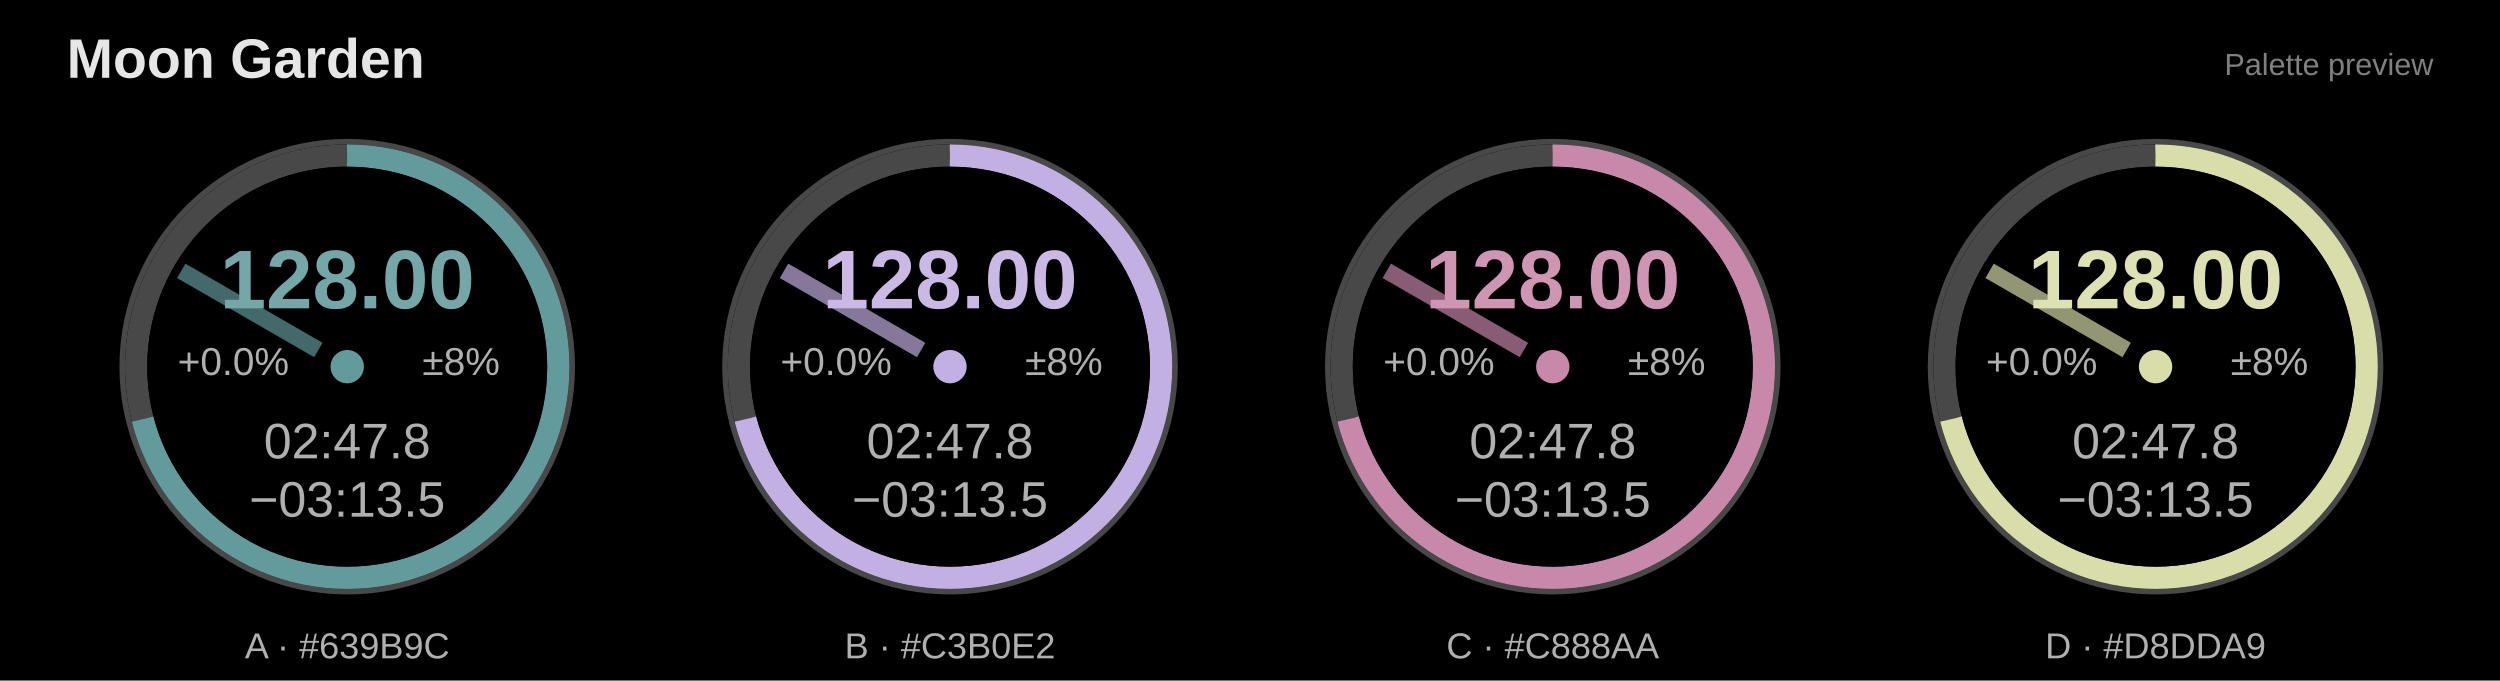
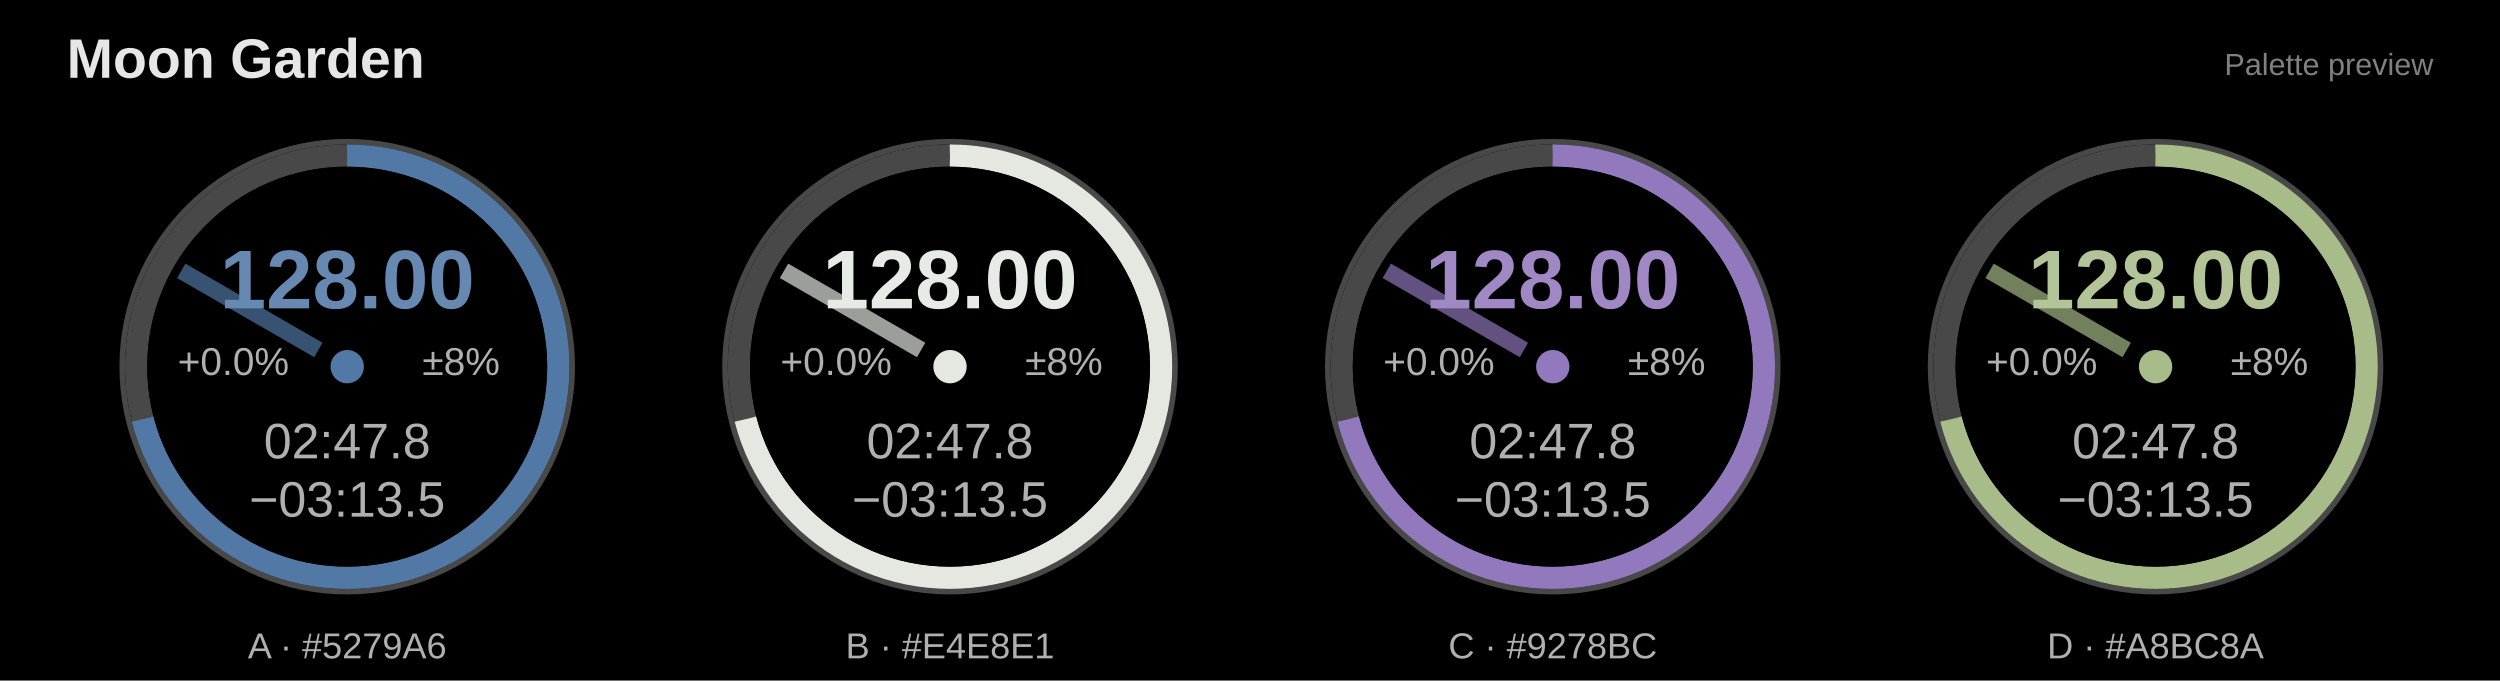
<svg xmlns="http://www.w3.org/2000/svg" width="900" height="245" viewBox="0 0 900 245" role="img" aria-labelledby="title desc">
  <style>text{font-family:Arial,Helvetica,sans-serif;font-variant-numeric:tabular-nums}</style>
  <rect width="900" height="245" fill="#000000" />
  <g transform="translate(0,0)">
    <text x="24" y="28" fill="#E6E6E6" font-size="20" text-anchor="start" font-weight="600">Moon Garden</text>
    <text x="876" y="27" fill="#808080" font-size="11" text-anchor="end" font-weight="400">Palette preview</text>
    <g transform="translate(43,50)">
      <circle cx="82" cy="82" r="81" fill="#000000" stroke="#484848" stroke-width="2" />
      <circle cx="82" cy="82" r="76" fill="none" stroke="#484848" stroke-width="8" />
-       <circle cx="82" cy="82" r="76" fill="none" stroke="#639B9C" stroke-width="8" stroke-dasharray="339.041 138.481" transform="rotate(-90 82 82)" />
+       <circle cx="82" cy="82" r="76" fill="none" stroke="#5279A6" stroke-width="8" stroke-dasharray="339.041 138.481" transform="rotate(-90 82 82)" />
      <circle cx="82" cy="82" r="71.5" fill="#000000" stroke="#000000" />
-       <rect x="79" y="13" width="6" height="57" fill="#43696A" transform="rotate(-60 82 82)" />
-       <circle cx="82" cy="82" r="6" fill="#639B9C" />
-       <text x="82" y="61" fill="#76A7A8" font-size="30" text-anchor="middle" font-weight="700">128.00</text>
+       <rect x="79" y="13" width="6" height="57" fill="#385271" transform="rotate(-60 82 82)" />
+       <circle cx="82" cy="82" r="6" fill="#5279A6" />
+       <text x="82" y="61" fill="#6789B1" font-size="30" text-anchor="middle" font-weight="700">128.00</text>
      <text x="41" y="85" fill="#B0B0B0" font-size="14" text-anchor="middle" font-weight="400">+0.0%</text>
      <text x="123" y="85" fill="#B0B0B0" font-size="14" text-anchor="middle" font-weight="400">±8%</text>
      <text x="82" y="115" fill="#B0B0B0" font-size="18" text-anchor="middle" font-weight="400">02:47.8</text>
      <text x="82" y="136" fill="#B0B0B0" font-size="18" text-anchor="middle" font-weight="400">−03:13.5</text>
-       <text x="82" y="187" fill="#B0B0B0" font-size="13" text-anchor="middle" font-weight="400">A  ·  #639B9C</text>
+       <text x="82" y="187" fill="#B0B0B0" font-size="13" text-anchor="middle" font-weight="400">A  ·  #5279A6</text>
    </g>
    <g transform="translate(260,50)">
      <circle cx="82" cy="82" r="81" fill="#000000" stroke="#484848" stroke-width="2" />
      <circle cx="82" cy="82" r="76" fill="none" stroke="#484848" stroke-width="8" />
-       <circle cx="82" cy="82" r="76" fill="none" stroke="#C3B0E2" stroke-width="8" stroke-dasharray="339.041 138.481" transform="rotate(-90 82 82)" />
+       <circle cx="82" cy="82" r="76" fill="none" stroke="#E4E8E1" stroke-width="8" stroke-dasharray="339.041 138.481" transform="rotate(-90 82 82)" />
      <circle cx="82" cy="82" r="71.5" fill="#000000" stroke="#000000" />
-       <rect x="79" y="13" width="6" height="57" fill="#85789A" transform="rotate(-60 82 82)" />
-       <circle cx="82" cy="82" r="6" fill="#C3B0E2" />
-       <text x="82" y="61" fill="#CAB9E5" font-size="30" text-anchor="middle" font-weight="700">128.00</text>
+       <rect x="79" y="13" width="6" height="57" fill="#9B9E99" transform="rotate(-60 82 82)" />
+       <circle cx="82" cy="82" r="6" fill="#E4E8E1" />
+       <text x="82" y="61" fill="#E7EBE5" font-size="30" text-anchor="middle" font-weight="700">128.00</text>
      <text x="41" y="85" fill="#B0B0B0" font-size="14" text-anchor="middle" font-weight="400">+0.0%</text>
      <text x="123" y="85" fill="#B0B0B0" font-size="14" text-anchor="middle" font-weight="400">±8%</text>
      <text x="82" y="115" fill="#B0B0B0" font-size="18" text-anchor="middle" font-weight="400">02:47.8</text>
      <text x="82" y="136" fill="#B0B0B0" font-size="18" text-anchor="middle" font-weight="400">−03:13.5</text>
-       <text x="82" y="187" fill="#B0B0B0" font-size="13" text-anchor="middle" font-weight="400">B  ·  #C3B0E2</text>
+       <text x="82" y="187" fill="#B0B0B0" font-size="13" text-anchor="middle" font-weight="400">B  ·  #E4E8E1</text>
    </g>
    <g transform="translate(477,50)">
      <circle cx="82" cy="82" r="81" fill="#000000" stroke="#484848" stroke-width="2" />
      <circle cx="82" cy="82" r="76" fill="none" stroke="#484848" stroke-width="8" />
-       <circle cx="82" cy="82" r="76" fill="none" stroke="#C888AA" stroke-width="8" stroke-dasharray="339.041 138.481" transform="rotate(-90 82 82)" />
+       <circle cx="82" cy="82" r="76" fill="none" stroke="#9278BC" stroke-width="8" stroke-dasharray="339.041 138.481" transform="rotate(-90 82 82)" />
      <circle cx="82" cy="82" r="71.5" fill="#000000" stroke="#000000" />
-       <rect x="79" y="13" width="6" height="57" fill="#885C74" transform="rotate(-60 82 82)" />
-       <circle cx="82" cy="82" r="6" fill="#C888AA" />
-       <text x="82" y="61" fill="#CF96B4" font-size="30" text-anchor="middle" font-weight="700">128.00</text>
+       <rect x="79" y="13" width="6" height="57" fill="#635280" transform="rotate(-60 82 82)" />
+       <circle cx="82" cy="82" r="6" fill="#9278BC" />
+       <text x="82" y="61" fill="#9F88C4" font-size="30" text-anchor="middle" font-weight="700">128.00</text>
      <text x="41" y="85" fill="#B0B0B0" font-size="14" text-anchor="middle" font-weight="400">+0.0%</text>
      <text x="123" y="85" fill="#B0B0B0" font-size="14" text-anchor="middle" font-weight="400">±8%</text>
      <text x="82" y="115" fill="#B0B0B0" font-size="18" text-anchor="middle" font-weight="400">02:47.8</text>
      <text x="82" y="136" fill="#B0B0B0" font-size="18" text-anchor="middle" font-weight="400">−03:13.5</text>
-       <text x="82" y="187" fill="#B0B0B0" font-size="13" text-anchor="middle" font-weight="400">C  ·  #C888AA</text>
+       <text x="82" y="187" fill="#B0B0B0" font-size="13" text-anchor="middle" font-weight="400">C  ·  #9278BC</text>
    </g>
    <g transform="translate(694,50)">
      <circle cx="82" cy="82" r="81" fill="#000000" stroke="#484848" stroke-width="2" />
      <circle cx="82" cy="82" r="76" fill="none" stroke="#484848" stroke-width="8" />
-       <circle cx="82" cy="82" r="76" fill="none" stroke="#D8DDA9" stroke-width="8" stroke-dasharray="339.041 138.481" transform="rotate(-90 82 82)" />
+       <circle cx="82" cy="82" r="76" fill="none" stroke="#A8BC8A" stroke-width="8" stroke-dasharray="339.041 138.481" transform="rotate(-90 82 82)" />
      <circle cx="82" cy="82" r="71.5" fill="#000000" stroke="#000000" />
-       <rect x="79" y="13" width="6" height="57" fill="#939673" transform="rotate(-60 82 82)" />
-       <circle cx="82" cy="82" r="6" fill="#D8DDA9" />
-       <text x="82" y="61" fill="#DDE1B3" font-size="30" text-anchor="middle" font-weight="700">128.00</text>
+       <rect x="79" y="13" width="6" height="57" fill="#72805E" transform="rotate(-60 82 82)" />
+       <circle cx="82" cy="82" r="6" fill="#A8BC8A" />
+       <text x="82" y="61" fill="#B2C498" font-size="30" text-anchor="middle" font-weight="700">128.00</text>
      <text x="41" y="85" fill="#B0B0B0" font-size="14" text-anchor="middle" font-weight="400">+0.0%</text>
      <text x="123" y="85" fill="#B0B0B0" font-size="14" text-anchor="middle" font-weight="400">±8%</text>
      <text x="82" y="115" fill="#B0B0B0" font-size="18" text-anchor="middle" font-weight="400">02:47.8</text>
      <text x="82" y="136" fill="#B0B0B0" font-size="18" text-anchor="middle" font-weight="400">−03:13.5</text>
-       <text x="82" y="187" fill="#B0B0B0" font-size="13" text-anchor="middle" font-weight="400">D  ·  #D8DDA9</text>
+       <text x="82" y="187" fill="#B0B0B0" font-size="13" text-anchor="middle" font-weight="400">D  ·  #A8BC8A</text>
    </g>
  </g>
</svg>
